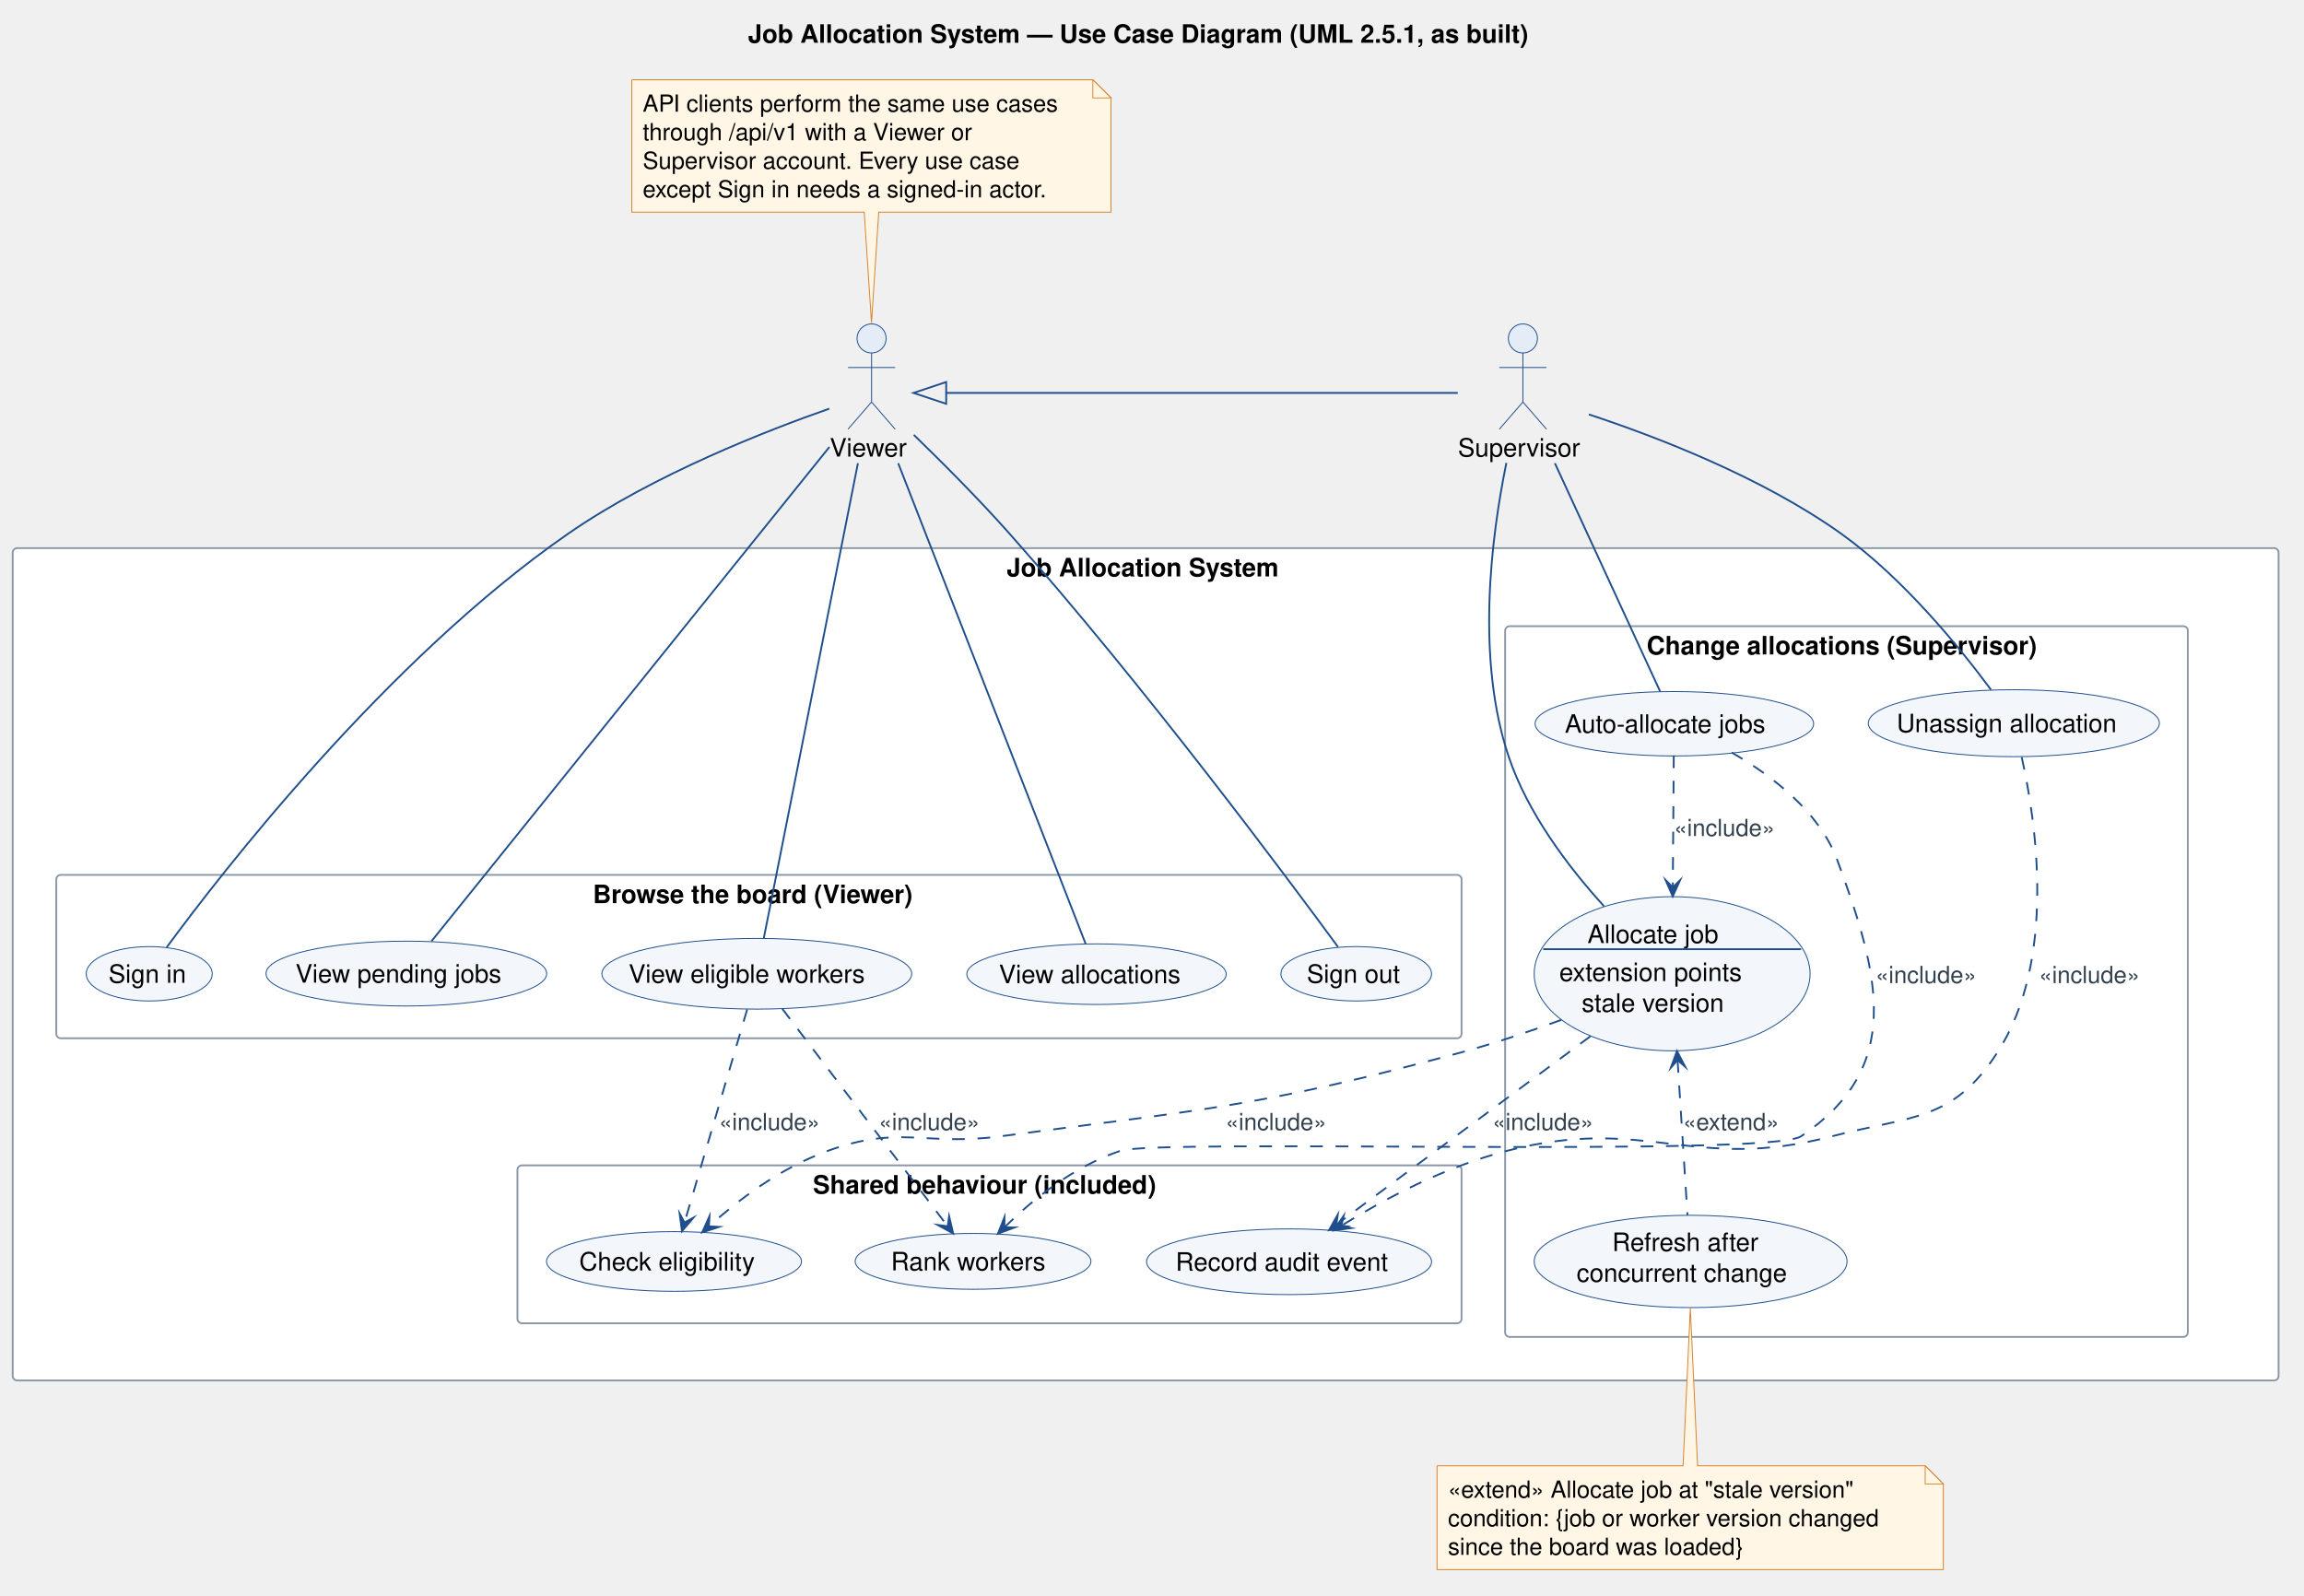
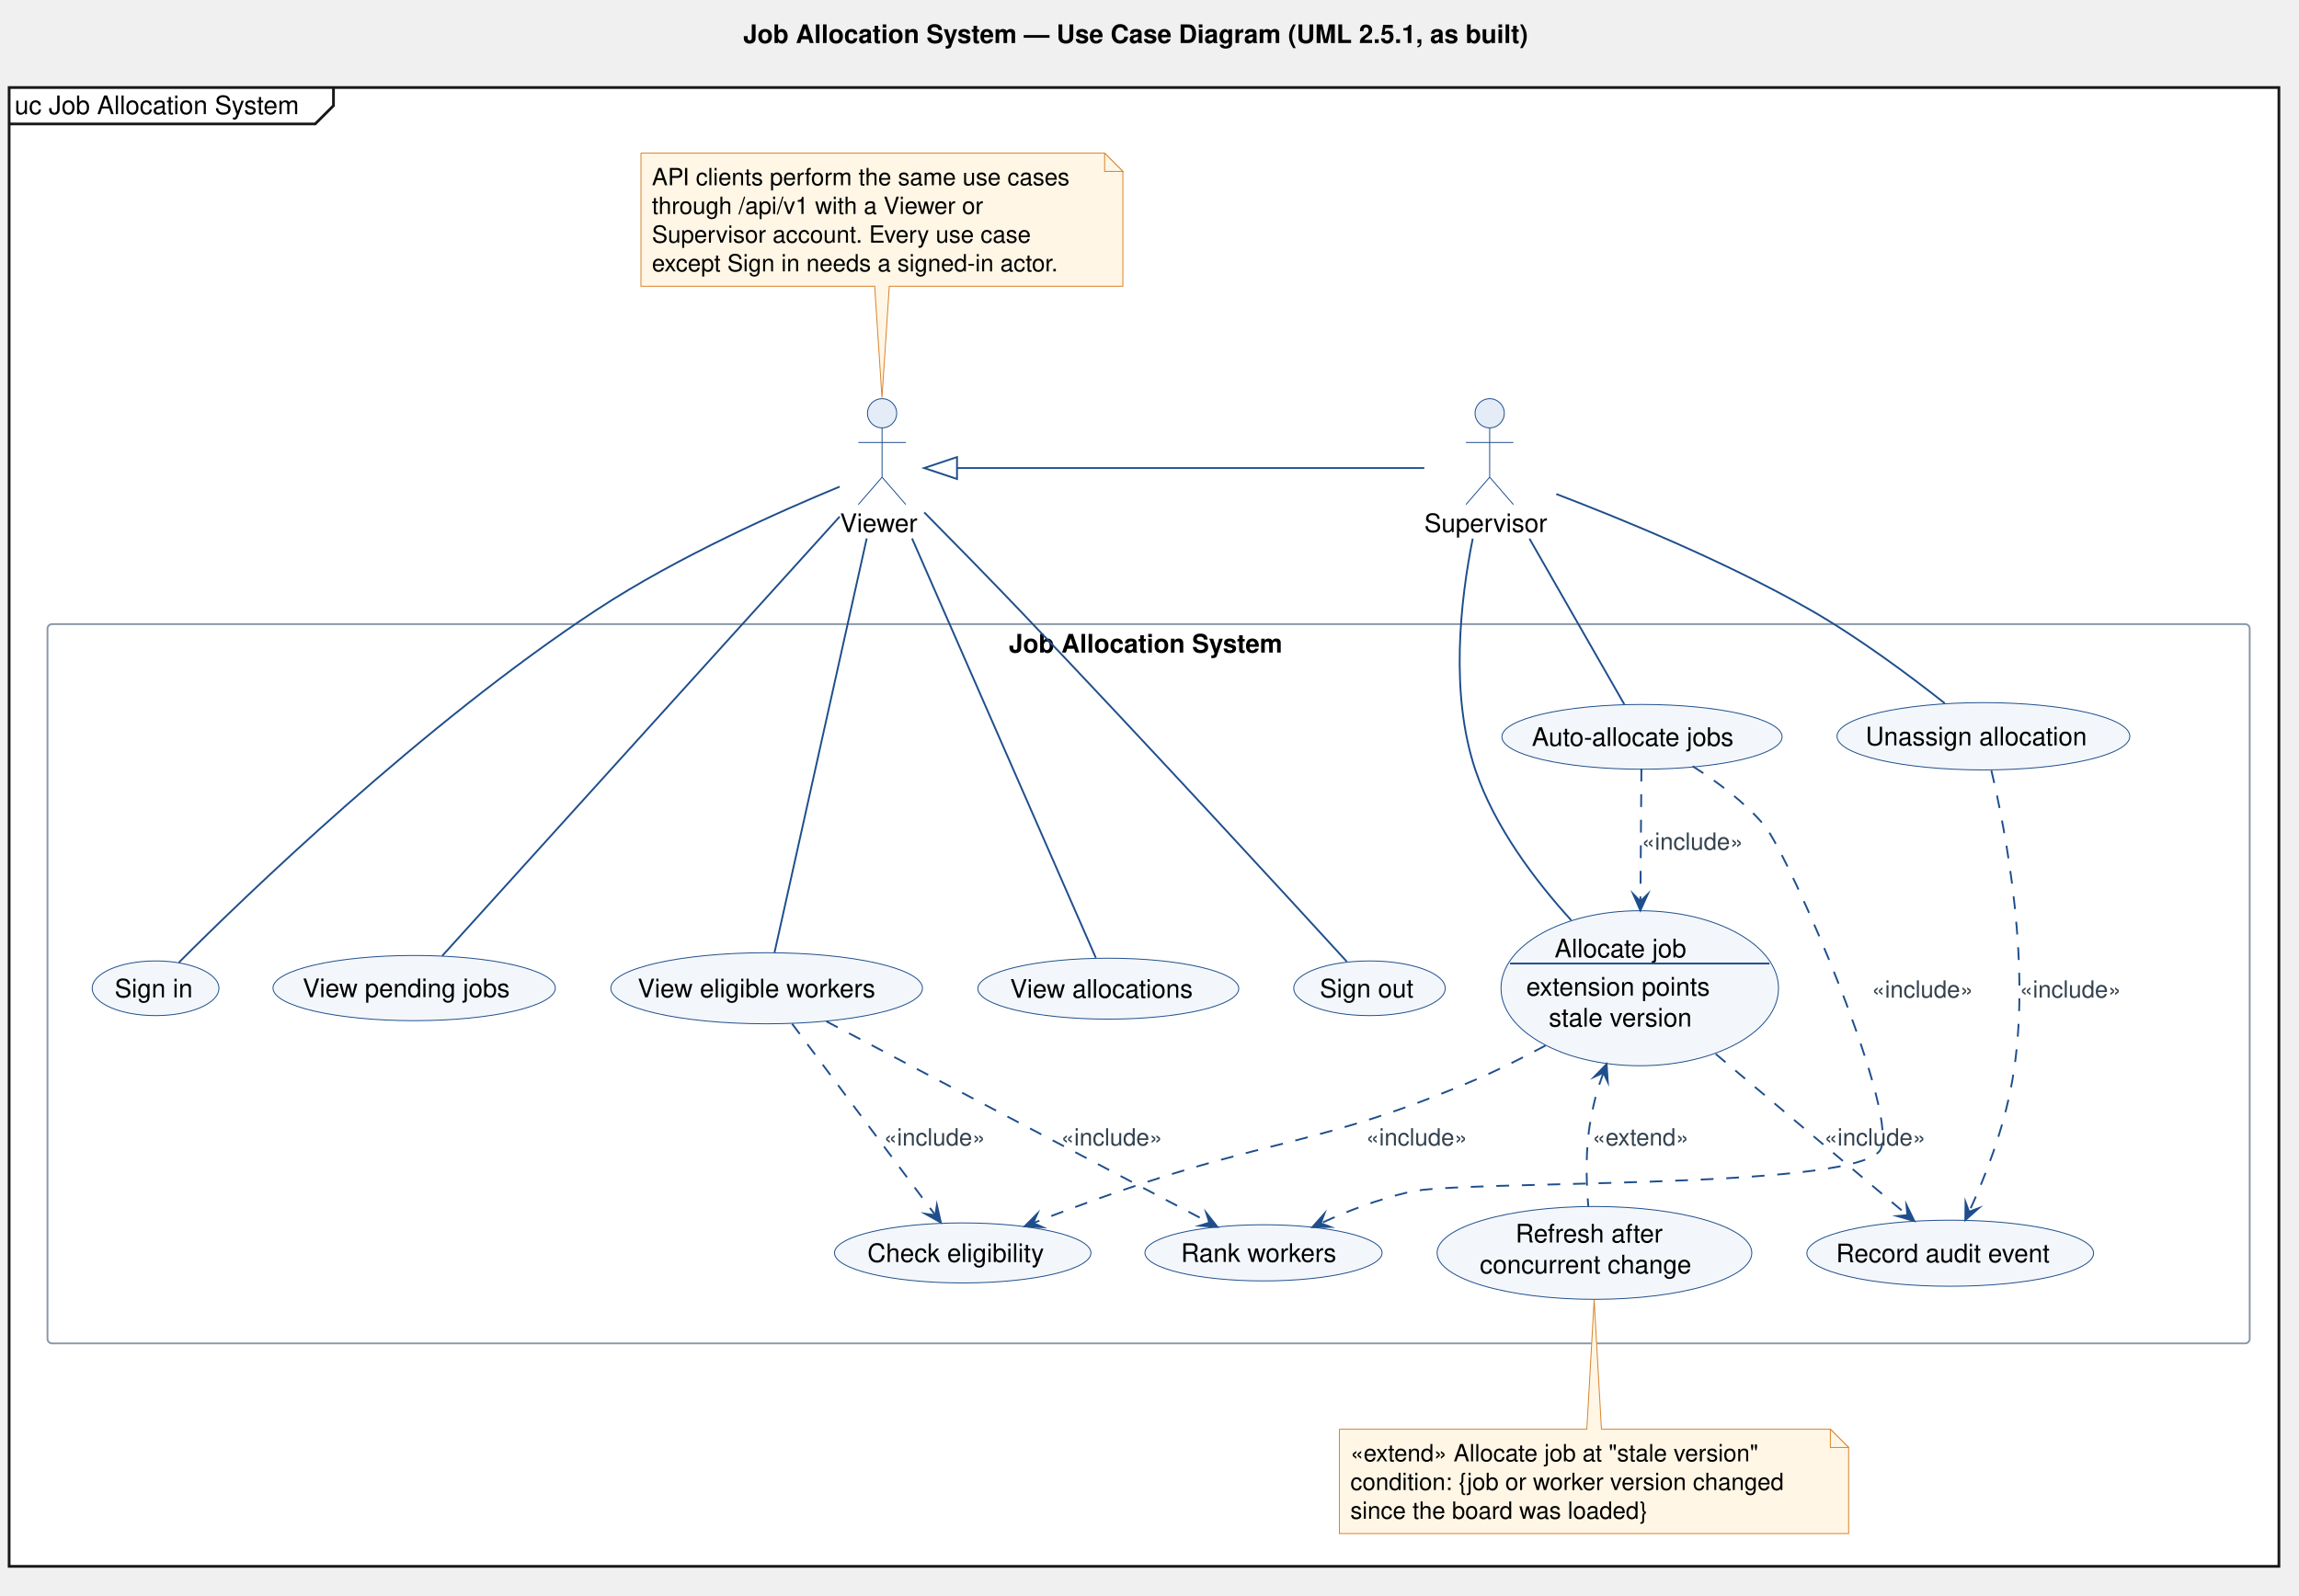
- <svg xmlns="http://www.w3.org/2000/svg" version="1.1" data-diagram-type="DESCRIPTION" style="width:1269px;height:879px;background:#FFFFFF;" width="1269px" height="879px" viewBox="0 0 1269 879" zoomAndPan="magnify" preserveAspectRatio="none" contentStyleType="text/css">
+ <svg xmlns="http://www.w3.org/2000/svg" version="1.1" data-diagram-type="DESCRIPTION" style="width:1259px;height:874px;background:#FFFFFF;" width="1259px" height="874px" viewBox="0 0 1259 874" zoomAndPan="magnify" preserveAspectRatio="none" contentStyleType="text/css">
  <defs />
  <g font-family="sans-serif" lengthAdjust="spacing">
-     <g class="title" data-source-line="9">
-       <text x="411.983" y="23.563" fill="#000" font-size="14" textLength="438.033" font-weight="700" font-family="Helvetica">Job Allocation System — Use Case Diagram (UML 2.5.1, as built)</text>
+     <g class="title" data-source-line="10">
+       <text x="406.983" y="23.563" fill="#000" font-size="14" textLength="438.033" font-weight="700" font-family="Helvetica">Job Allocation System — Use Case Diagram (UML 2.5.1, as built)</text>
    </g>
-     <g class="cluster" data-qualified-name="Job Allocation System" id="ent0003" data-source-line="16">
-       <rect x="7" y="301.939" width="1248" height="458.5" fill="#FFF" style="stroke:#8A97A6;stroke-width:1;" rx="2.5" ry="2.5" />
-       <text x="554.441" y="317.502" fill="#000" font-size="14" textLength="153.118" font-weight="700" font-family="Helvetica">Job Allocation System</text>
+     <rect x="5" y="47.939" width="1243" height="810.067" fill="#FFF" style="stroke:#181818;stroke-width:1.5;" />
+     <path d="M182.624,47.939 L182.624,57.879 L172.624,67.879 L5,67.879" style="stroke:#181818;stroke-width:1.5;" fill="none" />
+     <text x="8" y="62.502" fill="#000" font-size="14" textLength="167.624" font-family="Helvetica">uc Job Allocation System</text>
+     <g class="cluster" data-qualified-name="Job Allocation System" id="ent0003" data-source-line="17">
+       <rect x="26" y="341.879" width="1206" height="394" fill="#FFF" style="stroke:#8A97A6;stroke-width:1;" rx="2.5" ry="2.5" />
+       <text x="552.441" y="357.441" fill="#000" font-size="14" textLength="153.118" font-weight="700" font-family="Helvetica">Job Allocation System</text>
    </g>
-     <g class="cluster" data-qualified-name="Job Allocation System.P_VIEW" id="ent0004" data-source-line="17">
-       <rect x="31" y="481.939" width="774" height="90" fill="#FFF" style="stroke:#8A97A6;stroke-width:1;" rx="2.5" ry="2.5" />
-       <text x="326.545" y="497.502" fill="#000" font-size="14" textLength="182.909" font-weight="700" font-family="Helvetica">Browse the board (Viewer)</text>
+     <g class="entity" data-qualified-name="Job Allocation System.UC_LIST" id="ent0004" data-source-line="21">
+       <ellipse cx="606.94" cy="541.567" rx="71.44" ry="16.688" fill="#F3F6FA" style="stroke:#1E4E8C;stroke-width:0.5;" />
+       <text x="553.175" y="546.537" fill="#000" font-size="14" textLength="107.529" font-family="Helvetica">View allocations</text>
    </g>
-     <g class="cluster" data-qualified-name="Job Allocation System.P_CHANGE" id="ent0010" data-source-line="26">
-       <rect x="829" y="344.939" width="376" height="391.5" fill="#FFF" style="stroke:#8A97A6;stroke-width:1;" rx="2.5" ry="2.5" />
-       <text x="906.958" y="360.502" fill="#000" font-size="14" textLength="220.083" font-weight="700" font-family="Helvetica">Change allocations (Supervisor)</text>
+     <g class="entity" data-qualified-name="Job Allocation System.UC_OUT" id="ent0005" data-source-line="22">
+       <ellipse cx="749.981" cy="541.357" rx="41.481" ry="14.978" fill="#F3F6FA" style="stroke:#1E4E8C;stroke-width:0.5;" />
+       <text x="722.771" y="546.327" fill="#000" font-size="14" textLength="54.421" font-family="Helvetica">Sign out</text>
    </g>
-     <g class="cluster" data-qualified-name="Job Allocation System.P_SHARED" id="ent0015" data-source-line="32">
-       <rect x="285" y="641.939" width="520" height="87" fill="#FFF" style="stroke:#8A97A6;stroke-width:1;" rx="2.5" ry="2.5" />
-       <text x="447.745" y="657.502" fill="#000" font-size="14" textLength="194.51" font-weight="700" font-family="Helvetica">Shared behaviour (included)</text>
+     <g class="entity" data-qualified-name="Job Allocation System.UC_IN" id="ent0006" data-source-line="23">
+       <ellipse cx="85.2" cy="541.357" rx="34.7" ry="14.978" fill="#F3F6FA" style="stroke:#1E4E8C;stroke-width:0.5;" />
+       <text x="62.785" y="546.327" fill="#000" font-size="14" textLength="44.83" font-family="Helvetica">Sign in</text>
    </g>
-     <g class="entity" data-qualified-name="Job Allocation System.P_VIEW.UC_LIST" id="ent0005" data-source-line="20">
-       <ellipse cx="603.94" cy="536.627" rx="71.44" ry="16.688" fill="#F3F6FA" style="stroke:#1E4E8C;stroke-width:0.5;" />
-       <text x="550.175" y="541.597" fill="#000" font-size="14" textLength="107.529" font-family="Helvetica">View allocations</text>
+     <g class="entity" data-qualified-name="Job Allocation System.UC_JOBS" id="ent0007" data-source-line="24">
+       <ellipse cx="226.807" cy="541.24" rx="77.307" ry="17.861" fill="#F3F6FA" style="stroke:#1E4E8C;stroke-width:0.5;" />
+       <text x="165.749" y="546.21" fill="#000" font-size="14" textLength="122.117" font-family="Helvetica">View pending jobs</text>
    </g>
-     <g class="entity" data-qualified-name="Job Allocation System.P_VIEW.UC_OUT" id="ent0006" data-source-line="21">
-       <ellipse cx="746.981" cy="536.417" rx="41.481" ry="14.978" fill="#F3F6FA" style="stroke:#1E4E8C;stroke-width:0.5;" />
-       <text x="719.771" y="541.387" fill="#000" font-size="14" textLength="54.421" font-family="Helvetica">Sign out</text>
+     <g class="entity" data-qualified-name="Job Allocation System.UC_ELIG" id="ent0008" data-source-line="25">
+       <ellipse cx="419.834" cy="541.346" rx="85.334" ry="19.467" fill="#F3F6FA" style="stroke:#1E4E8C;stroke-width:0.5;" />
+       <text x="349.226" y="546.316" fill="#000" font-size="14" textLength="141.217" font-family="Helvetica">View eligible workers</text>
    </g>
-     <g class="entity" data-qualified-name="Job Allocation System.P_VIEW.UC_IN" id="ent0007" data-source-line="22">
-       <ellipse cx="82.2" cy="536.417" rx="34.7" ry="14.978" fill="#F3F6FA" style="stroke:#1E4E8C;stroke-width:0.5;" />
-       <text x="59.785" y="541.387" fill="#000" font-size="14" textLength="44.83" font-family="Helvetica">Sign in</text>
+     <g class="entity" data-qualified-name="Job Allocation System.UC_ALLOC" id="ent0009" data-source-line="28">
+       <ellipse cx="897.979" cy="541.332" rx="75.979" ry="42.453" fill="#F3F6FA" style="stroke:#1E4E8C;stroke-width:0.5;" />
+       <text x="851.346" y="524.424" fill="#000" font-size="14" textLength="77.731" font-family="Helvetica">Allocate job</text>
+       <line x1="826.963" y1="527.801" x2="968.995" y2="527.801" style="stroke:#1E4E8C;stroke-width:1;" />
+       <text x="835.811" y="545.363" fill="#000" font-size="14" textLength="108.801" font-family="Helvetica">extension points</text>
+       <text x="848.177" y="562.302" fill="#000" font-size="14" textLength="84.068" font-family="Helvetica">stale version</text>
    </g>
-     <g class="entity" data-qualified-name="Job Allocation System.P_VIEW.UC_JOBS" id="ent0008" data-source-line="23">
-       <ellipse cx="223.807" cy="536.301" rx="77.307" ry="17.861" fill="#F3F6FA" style="stroke:#1E4E8C;stroke-width:0.5;" />
-       <text x="162.749" y="541.271" fill="#000" font-size="14" textLength="122.117" font-family="Helvetica">View pending jobs</text>
+     <g class="entity" data-qualified-name="Job Allocation System.UC_AUTO" id="ent0010" data-source-line="29">
+       <ellipse cx="899.216" cy="403.622" rx="76.716" ry="17.743" fill="#F3F6FA" style="stroke:#1E4E8C;stroke-width:0.5;" />
+       <text x="838.878" y="408.592" fill="#000" font-size="14" textLength="120.675" font-family="Helvetica">Auto-allocate jobs</text>
    </g>
-     <g class="entity" data-qualified-name="Job Allocation System.P_VIEW.UC_ELIG" id="ent0009" data-source-line="24">
-       <ellipse cx="416.834" cy="536.406" rx="85.334" ry="19.467" fill="#F3F6FA" style="stroke:#1E4E8C;stroke-width:0.5;" />
-       <text x="346.226" y="541.376" fill="#000" font-size="14" textLength="141.217" font-family="Helvetica">View eligible workers</text>
+     <g class="entity" data-qualified-name="Job Allocation System.UC_UN" id="ent0011" data-source-line="30">
+       <ellipse cx="1086.18" cy="403.315" rx="80.18" ry="18.436" fill="#F3F6FA" style="stroke:#1E4E8C;stroke-width:0.5;" />
+       <text x="1021.656" y="408.285" fill="#000" font-size="14" textLength="129.049" font-family="Helvetica">Unassign allocation</text>
    </g>
-     <g class="entity" data-qualified-name="Job Allocation System.P_CHANGE.UC_ALLOC" id="ent0011" data-source-line="27">
-       <ellipse cx="920.979" cy="536.392" rx="75.979" ry="42.453" fill="#F3F6FA" style="stroke:#1E4E8C;stroke-width:0.5;" />
-       <text x="874.346" y="519.484" fill="#000" font-size="14" textLength="77.731" font-family="Helvetica">Allocate job</text>
-       <line x1="849.963" y1="522.861" x2="991.995" y2="522.861" style="stroke:#1E4E8C;stroke-width:1;" />
-       <text x="858.811" y="540.424" fill="#000" font-size="14" textLength="108.801" font-family="Helvetica">extension points</text>
-       <text x="871.177" y="557.363" fill="#000" font-size="14" textLength="84.068" font-family="Helvetica">stale version</text>
+     <g class="entity" data-qualified-name="Job Allocation System.UC_RANK" id="ent0012" data-source-line="34">
+       <ellipse cx="691.936" cy="686.266" rx="64.936" ry="15.387" fill="#F3F6FA" style="stroke:#1E4E8C;stroke-width:0.5;" />
+       <text x="646.74" y="691.236" fill="#000" font-size="14" textLength="90.392" font-family="Helvetica">Rank workers</text>
    </g>
-     <g class="entity" data-qualified-name="Job Allocation System.P_CHANGE.UC_AUTO" id="ent0012" data-source-line="28">
-       <ellipse cx="922.216" cy="398.683" rx="76.716" ry="17.743" fill="#F3F6FA" style="stroke:#1E4E8C;stroke-width:0.5;" />
-       <text x="861.878" y="403.652" fill="#000" font-size="14" textLength="120.675" font-family="Helvetica">Auto-allocate jobs</text>
+     <g class="entity" data-qualified-name="Job Allocation System.UC_AUDIT" id="ent0013" data-source-line="35">
+       <ellipse cx="1068" cy="686.479" rx="78.5" ry="18.1" fill="#F3F6FA" style="stroke:#1E4E8C;stroke-width:0.5;" />
+       <text x="1005.495" y="691.449" fill="#000" font-size="14" textLength="125.009" font-family="Helvetica">Record audit event</text>
    </g>
-     <g class="entity" data-qualified-name="Job Allocation System.P_CHANGE.UC_UN" id="ent0013" data-source-line="29">
-       <ellipse cx="1109.18" cy="398.376" rx="80.18" ry="18.436" fill="#F3F6FA" style="stroke:#1E4E8C;stroke-width:0.5;" />
-       <text x="1044.656" y="403.345" fill="#000" font-size="14" textLength="129.049" font-family="Helvetica">Unassign allocation</text>
+     <g class="entity" data-qualified-name="Job Allocation System.UC_CHECK" id="ent0014" data-source-line="36">
+       <ellipse cx="527.217" cy="686.322" rx="70.217" ry="16.443" fill="#F3F6FA" style="stroke:#1E4E8C;stroke-width:0.5;" />
+       <text x="475.018" y="691.292" fill="#000" font-size="14" textLength="104.398" font-family="Helvetica">Check eligibility</text>
    </g>
-     <g class="entity" data-qualified-name="Job Allocation System.P_CHANGE.UC_CONFLICT" id="ent0014" data-source-line="30">
-       <ellipse cx="931.17" cy="694.875" rx="86.17" ry="25.436" fill="#F3F6FA" style="stroke:#1E4E8C;stroke-width:0.5;" />
-       <text x="887.946" y="689.147" fill="#000" font-size="14" textLength="86.447" font-family="Helvetica">Refresh after</text>
-       <text x="868.375" y="706.086" fill="#000" font-size="14" textLength="125.59" font-family="Helvetica">concurrent change</text>
+     <g class="entity" data-qualified-name="Job Allocation System.UC_CONFLICT" id="ent0015" data-source-line="37">
+       <ellipse cx="873.17" cy="686.315" rx="86.17" ry="25.436" fill="#F3F6FA" style="stroke:#1E4E8C;stroke-width:0.5;" />
+       <text x="829.946" y="680.586" fill="#000" font-size="14" textLength="86.447" font-family="Helvetica">Refresh after</text>
+       <text x="810.375" y="697.526" fill="#000" font-size="14" textLength="125.59" font-family="Helvetica">concurrent change</text>
    </g>
-     <g class="entity" data-qualified-name="Job Allocation System.P_SHARED.UC_RANK" id="ent0016" data-source-line="33">
-       <ellipse cx="535.936" cy="694.827" rx="64.936" ry="15.387" fill="#F3F6FA" style="stroke:#1E4E8C;stroke-width:0.5;" />
-       <text x="490.74" y="699.796" fill="#000" font-size="14" textLength="90.392" font-family="Helvetica">Rank workers</text>
+     <g class="entity" data-qualified-name="V" id="ent0001" data-source-line="14">
+       <ellipse cx="483.051" cy="226.379" rx="8" ry="8" fill="#E3ECF7" style="stroke:#1E4E8C;stroke-width:0.5;" />
+       <path d="M483.051,234.379 L483.051,261.379 M470.051,242.379 L496.051,242.379 M483.051,261.379 L470.051,276.379 M483.051,261.379 L496.051,276.379" style="stroke:#1E4E8C;stroke-width:0.5;" fill="none" />
+       <text x="460" y="291.441" fill="#000" font-size="14" textLength="46.102" font-family="Helvetica">Viewer</text>
    </g>
-     <g class="entity" data-qualified-name="Job Allocation System.P_SHARED.UC_CHECK" id="ent0017" data-source-line="34">
-       <ellipse cx="371.217" cy="694.883" rx="70.217" ry="16.443" fill="#F3F6FA" style="stroke:#1E4E8C;stroke-width:0.5;" />
-       <text x="319.018" y="699.853" fill="#000" font-size="14" textLength="104.398" font-family="Helvetica">Check eligibility</text>
+     <g class="entity" data-qualified-name="S" id="ent0002" data-source-line="15">
+       <ellipse cx="815.79" cy="226.379" rx="8" ry="8" fill="#E3ECF7" style="stroke:#1E4E8C;stroke-width:0.5;" />
+       <path d="M815.79,234.379 L815.79,261.379 M802.79,242.379 L828.79,242.379 M815.79,261.379 L802.79,276.379 M815.79,261.379 L828.79,276.379" style="stroke:#1E4E8C;stroke-width:0.5;" fill="none" />
+       <text x="780" y="291.441" fill="#000" font-size="14" textLength="71.579" font-family="Helvetica">Supervisor</text>
    </g>
-     <g class="entity" data-qualified-name="Job Allocation System.P_SHARED.UC_AUDIT" id="ent0018" data-source-line="35">
-       <ellipse cx="710" cy="695.039" rx="78.5" ry="18.1" fill="#F3F6FA" style="stroke:#1E4E8C;stroke-width:0.5;" />
-       <text x="647.495" y="700.009" fill="#000" font-size="14" textLength="125.009" font-family="Helvetica">Record audit event</text>
+     <g class="entity" data-qualified-name="GMN34" id="ent0035" data-source-line="63">
+       <path d="M733.5,782.879 L733.5,840.067 A0,0 0 0 0 733.5,840.067 L1012.354,840.067 A0,0 0 0 0 1012.354,840.067 L1012.354,792.879 L1002.354,782.879 L877,782.879 L873,711.979 L869,782.879 L733.5,782.879 A0,0 0 0 0 733.5,782.879" style="stroke:#D9822B;stroke-width:0.5;" fill="#FFF6E5" />
+       <path d="M1002.354,782.879 L1002.354,792.879 L1012.354,792.879 L1002.354,782.879" style="stroke:#D9822B;stroke-width:0.5;" fill="#FFF6E5" />
+       <text x="739.5" y="800.473" fill="#000" font-size="13" textLength="242.169" font-family="Helvetica">«extend» Allocate job at "stale version"</text>
+       <text x="739.5" y="816.202" fill="#000" font-size="13" textLength="257.854" font-family="Helvetica">condition: {job or worker version changed</text>
+       <text x="739.5" y="831.932" fill="#000" font-size="13" textLength="174.833" font-family="Helvetica">since the board was loaded}</text>
    </g>
-     <g class="entity" data-qualified-name="V" id="ent0001" data-source-line="13">
-       <ellipse cx="480.051" cy="186.439" rx="8" ry="8" fill="#E3ECF7" style="stroke:#1E4E8C;stroke-width:0.5;" />
-       <path d="M480.051,194.439 L480.051,221.439 M467.051,202.439 L493.051,202.439 M480.051,221.439 L467.051,236.439 M480.051,221.439 L493.051,236.439" style="stroke:#1E4E8C;stroke-width:0.5;" fill="none" />
-       <text x="457" y="251.502" fill="#000" font-size="14" textLength="46.102" font-family="Helvetica">Viewer</text>
+     <g class="entity" data-qualified-name="GMN37" id="ent0038" data-source-line="69">
+       <path d="M351,83.879 L351,156.797 A0,0 0 0 0 351,156.797 L479,156.797 L483,217.779 L487,156.797 L614.925,156.797 A0,0 0 0 0 614.925,156.797 L614.925,93.879 L604.925,83.879 L351,83.879 A0,0 0 0 0 351,83.879" style="stroke:#D9822B;stroke-width:0.5;" fill="#FFF6E5" />
+       <path d="M604.925,83.879 L604.925,93.879 L614.925,93.879 L604.925,83.879" style="stroke:#D9822B;stroke-width:0.5;" fill="#FFF6E5" />
+       <text x="357" y="101.473" fill="#000" font-size="13" textLength="242.925" font-family="Helvetica">API clients perform the same use cases</text>
+       <text x="357" y="117.202" fill="#000" font-size="13" textLength="195.152" font-family="Helvetica">through /api/v1 with a Viewer or</text>
+       <text x="357" y="132.932" fill="#000" font-size="13" textLength="220.6" font-family="Helvetica">Supervisor account. Every use case</text>
+       <text x="357" y="148.661" fill="#000" font-size="13" textLength="240.189" font-family="Helvetica">except Sign in needs a signed-in actor.</text>
    </g>
-     <g class="entity" data-qualified-name="S" id="ent0002" data-source-line="14">
-       <ellipse cx="838.79" cy="186.439" rx="8" ry="8" fill="#E3ECF7" style="stroke:#1E4E8C;stroke-width:0.5;" />
-       <path d="M838.79,194.439 L838.79,221.439 M825.79,202.439 L851.79,202.439 M838.79,221.439 L825.79,236.439 M838.79,221.439 L851.79,236.439" style="stroke:#1E4E8C;stroke-width:0.5;" fill="none" />
-       <text x="803" y="251.502" fill="#000" font-size="14" textLength="71.579" font-family="Helvetica">Supervisor</text>
+     <g class="link" data-entity-1="ent0001" data-entity-2="ent0002" id="lnk17" data-source-line="41" data-link-type="extension">
+       <path d="M524.09,256.379 C615.39,256.379 688.69,256.379 779.98,256.379" style="stroke:#1E4E8C;stroke-width:1;" fill="none" id="V-backto-S" />
+       <polygon points="506.09,256.379,524.09,262.379,524.09,250.379,506.09,256.379" fill="none" style="stroke:#1E4E8C;stroke-width:1;stroke-linejoin:miter;stroke-miterlimit:10;" />
    </g>
-     <g class="entity" data-qualified-name="GMN37" id="ent0038" data-source-line="60">
-       <path d="M791.5,807.439 L791.5,864.628 A0,0 0 0 0 791.5,864.628 L1070.354,864.628 A0,0 0 0 0 1070.354,864.628 L1070.354,817.439 L1060.354,807.439 L935,807.439 L931,720.469 L927,807.439 L791.5,807.439 A0,0 0 0 0 791.5,807.439" style="stroke:#D9822B;stroke-width:0.5;" fill="#FFF6E5" />
-       <path d="M1060.354,807.439 L1060.354,817.439 L1070.354,817.439 L1060.354,807.439" style="stroke:#D9822B;stroke-width:0.5;" fill="#FFF6E5" />
-       <text x="797.5" y="825.033" fill="#000" font-size="13" textLength="242.169" font-family="Helvetica">«extend» Allocate job at "stale version"</text>
-       <text x="797.5" y="840.763" fill="#000" font-size="13" textLength="257.854" font-family="Helvetica">condition: {job or worker version changed</text>
-       <text x="797.5" y="856.492" fill="#000" font-size="13" textLength="174.833" font-family="Helvetica">since the board was loaded}</text>
+     <g class="link" data-entity-1="ent0001" data-entity-2="ent0006" id="lnk18" data-source-line="43" data-link-type="association">
+       <path d="M459.82,266.579 C428.47,279.509 371.37,304.729 327,333.879 C231.67,396.489 132.67,492.459 97.95,527.229" style="stroke:#1E4E8C;stroke-width:1;" fill="none" id="V-UC_IN" />
    </g>
-     <g class="entity" data-qualified-name="GMN40" id="ent0041" data-source-line="66">
-       <path d="M348,43.939 L348,116.857 A0,0 0 0 0 348,116.857 L476,116.857 L480,177.839 L484,116.857 L611.925,116.857 A0,0 0 0 0 611.925,116.857 L611.925,53.939 L601.925,43.939 L348,43.939 A0,0 0 0 0 348,43.939" style="stroke:#D9822B;stroke-width:0.5;" fill="#FFF6E5" />
-       <path d="M601.925,43.939 L601.925,53.939 L611.925,53.939 L601.925,43.939" style="stroke:#D9822B;stroke-width:0.5;" fill="#FFF6E5" />
-       <text x="354" y="61.533" fill="#000" font-size="13" textLength="242.925" font-family="Helvetica">API clients perform the same use cases</text>
-       <text x="354" y="77.263" fill="#000" font-size="13" textLength="195.152" font-family="Helvetica">through /api/v1 with a Viewer or</text>
-       <text x="354" y="92.992" fill="#000" font-size="13" textLength="220.6" font-family="Helvetica">Supervisor account. Every use case</text>
-       <text x="354" y="108.722" fill="#000" font-size="13" textLength="240.189" font-family="Helvetica">except Sign in needs a signed-in actor.</text>
+     <g class="link" data-entity-1="ent0001" data-entity-2="ent0007" id="lnk19" data-source-line="44" data-link-type="association">
+       <path d="M459.83,282.989 C408.26,339.999 285.17,476.079 242.15,523.629" style="stroke:#1E4E8C;stroke-width:1;" fill="none" id="V-UC_JOBS" />
    </g>
-     <g class="link" data-entity-1="ent0001" data-entity-2="ent0002" id="lnk20" data-source-line="39" data-link-type="extension">
-       <path d="M521.14,216.439 C621.07,216.439 702.99,216.439 802.92,216.439" style="stroke:#1E4E8C;stroke-width:1;" fill="none" id="V-backto-S" />
-       <polygon points="503.14,216.439,521.14,222.439,521.14,210.439,503.14,216.439" fill="none" style="stroke:#1E4E8C;stroke-width:1;stroke-linejoin:miter;stroke-miterlimit:10;" />
+     <g class="link" data-entity-1="ent0001" data-entity-2="ent0008" id="lnk20" data-source-line="45" data-link-type="association">
+       <path d="M474.63,294.959 C460.98,356.299 434.39,475.729 424.16,521.709" style="stroke:#1E4E8C;stroke-width:1;" fill="none" id="V-UC_ELIG" />
    </g>
-     <g class="link" data-entity-1="ent0001" data-entity-2="ent0007" id="lnk21" data-source-line="41" data-link-type="association">
-       <path d="M456.78,225.119 C423.22,236.839 360.05,261.329 313,293.939 C212.62,363.509 121.14,481.949 91.79,521.859" style="stroke:#1E4E8C;stroke-width:1;" fill="none" id="V-UC_IN" />
+     <g class="link" data-entity-1="ent0001" data-entity-2="ent0004" id="lnk21" data-source-line="46" data-link-type="association">
+       <path d="M499.47,294.959 C526.94,357.659 580.99,481.019 600.1,524.639" style="stroke:#1E4E8C;stroke-width:1;" fill="none" id="V-UC_LIST" />
    </g>
-     <g class="link" data-entity-1="ent0001" data-entity-2="ent0008" id="lnk22" data-source-line="42" data-link-type="association">
-       <path d="M456.83,246.219 C404.64,311.049 279.22,466.849 237.64,518.489" style="stroke:#1E4E8C;stroke-width:1;" fill="none" id="V-UC_JOBS" />
+     <g class="link" data-entity-1="ent0001" data-entity-2="ent0005" id="lnk22" data-source-line="47" data-link-type="association">
+       <path d="M506.14,280.659 C521.05,295.739 540.79,315.849 558,333.879 C626.62,405.759 707.14,493.489 737.54,526.729" style="stroke:#1E4E8C;stroke-width:1;" fill="none" id="V-UC_OUT" />
    </g>
-     <g class="link" data-entity-1="ent0001" data-entity-2="ent0009" id="lnk23" data-source-line="43" data-link-type="association">
-       <path d="M472.53,255.169 C458.97,323.609 430.79,465.859 420.69,516.789" style="stroke:#1E4E8C;stroke-width:1;" fill="none" id="V-UC_ELIG" />
+     <g class="link" data-entity-1="ent0002" data-entity-2="ent0009" id="lnk23" data-source-line="48" data-link-type="association">
+       <path d="M806.51,295.039 C799.7,329.099 793.95,380.149 808,421.879 C818.47,452.969 840.7,482.379 860.45,504.119" style="stroke:#1E4E8C;stroke-width:1;" fill="none" id="S-UC_ALLOC" />
    </g>
-     <g class="link" data-entity-1="ent0001" data-entity-2="ent0005" id="lnk24" data-source-line="44" data-link-type="association">
-       <path d="M494.71,255.169 C521.98,325.089 579.28,472.049 597.97,519.969" style="stroke:#1E4E8C;stroke-width:1;" fill="none" id="V-UC_LIST" />
+     <g class="link" data-entity-1="ent0002" data-entity-2="ent0010" id="lnk24" data-source-line="49" data-link-type="association">
+       <path d="M837.59,295.099 C854.4,324.469 876.93,363.819 889.5,385.779" style="stroke:#1E4E8C;stroke-width:1;" fill="none" id="S-UC_AUTO" />
    </g>
-     <g class="link" data-entity-1="ent0001" data-entity-2="ent0006" id="lnk25" data-source-line="45" data-link-type="association">
-       <path d="M503.3,239.549 C518.71,254.489 539.1,274.889 556,293.939 C629.61,376.919 709.37,484.039 736.96,521.649" style="stroke:#1E4E8C;stroke-width:1;" fill="none" id="V-UC_OUT" />
+     <g class="link" data-entity-1="ent0002" data-entity-2="ent0011" id="lnk25" data-source-line="50" data-link-type="association">
+       <path d="M852.27,270.619 C888.43,284.429 945.06,307.669 991,333.879 C1017.85,349.189 1046.3,370.469 1064.99,385.229" style="stroke:#1E4E8C;stroke-width:1;" fill="none" id="S-UC_UN" />
    </g>
-     <g class="link" data-entity-1="ent0002" data-entity-2="ent0011" id="lnk26" data-source-line="46" data-link-type="association">
-       <path d="M829.69,254.969 C821.3,295.929 812.8,362.899 831,416.939 C841.47,448.029 863.7,477.439 883.45,499.179" style="stroke:#1E4E8C;stroke-width:1;" fill="none" id="S-UC_ALLOC" />
+     <g class="link" data-entity-1="ent0008" data-entity-2="ent0012" id="lnk26" data-source-line="52" data-link-type="dependency">
+       <path d="M452.54,559.489 C507.39,588.329 612.695,643.682 662.255,669.742" style="stroke:#1E4E8C;stroke-width:1;stroke-dasharray:7,7;" fill="none" id="UC_ELIG-to-UC_RANK" />
+       <polygon points="666.68,672.069,660.576,664.34,662.255,669.742,656.853,671.421,666.68,672.069" fill="#1E4E8C" style="stroke:#1E4E8C;stroke-width:1;stroke-linejoin:miter;stroke-miterlimit:10;" />
+       <text x="581" y="627.473" fill="#33414E" font-size="13" textLength="59.776" font-family="Helvetica">«include»</text>
    </g>
-     <g class="link" data-entity-1="ent0002" data-entity-2="ent0012" id="lnk27" data-source-line="47" data-link-type="association">
-       <path d="M856.4,255.169 C874.27,293.939 901.27,352.489 914.36,380.859" style="stroke:#1E4E8C;stroke-width:1;" fill="none" id="S-UC_AUTO" />
+     <g class="link" data-entity-1="ent0008" data-entity-2="ent0014" id="lnk27" data-source-line="53" data-link-type="dependency">
+       <path d="M433.77,560.779 C454.99,589.149 492.324,639.046 512.254,665.676" style="stroke:#1E4E8C;stroke-width:1;stroke-dasharray:7,7;" fill="none" id="UC_ELIG-to-UC_CHECK" />
+       <polygon points="515.25,669.679,513.06,660.077,512.254,665.676,506.655,664.87,515.25,669.679" fill="#1E4E8C" style="stroke:#1E4E8C;stroke-width:1;stroke-linejoin:miter;stroke-miterlimit:10;" />
+       <text x="484" y="627.473" fill="#33414E" font-size="13" textLength="59.776" font-family="Helvetica">«include»</text>
    </g>
-     <g class="link" data-entity-1="ent0002" data-entity-2="ent0013" id="lnk28" data-source-line="48" data-link-type="association">
-       <path d="M875.12,228.289 C912.18,240.519 970.42,262.819 1014,293.939 C1048.54,318.599 1080.01,357.549 1096.63,379.979" style="stroke:#1E4E8C;stroke-width:1;" fill="none" id="S-UC_UN" />
+     <g class="link" data-entity-1="ent0010" data-entity-2="ent0012" id="lnk28" data-source-line="54" data-link-type="dependency">
+       <path d="M926.92,419.729 C940.02,427.969 955.1,439.059 966,451.879 C979.66,467.939 1043.26,615.349 1029,630.879 C1009.62,651.989 799.87,646.189 772,652.879 C753.63,657.289 738.522,663.159 723.282,670.089" style="stroke:#1E4E8C;stroke-width:1;stroke-dasharray:7,7;" fill="none" id="UC_AUTO-to-UC_RANK" />
+       <polygon points="718.73,672.159,728.578,672.075,723.282,670.089,725.267,664.792,718.73,672.159" fill="#1E4E8C" style="stroke:#1E4E8C;stroke-width:1;stroke-linejoin:miter;stroke-miterlimit:10;" />
+       <text x="1025" y="546.473" fill="#33414E" font-size="13" textLength="59.776" font-family="Helvetica">«include»</text>
    </g>
-     <g class="link" data-entity-1="ent0009" data-entity-2="ent0016" id="lnk29" data-source-line="50" data-link-type="dependency">
-       <path d="M430.88,555.699 C454.79,587.139 500.244,646.909 521.984,675.509" style="stroke:#1E4E8C;stroke-width:1;stroke-dasharray:7,7;" fill="none" id="UC_ELIG-to-UC_RANK" />
-       <polygon points="525.01,679.489,522.748,669.904,521.984,675.509,516.379,674.745,525.01,679.489" fill="#1E4E8C" style="stroke:#1E4E8C;stroke-width:1;stroke-linejoin:miter;stroke-miterlimit:10;" />
-       <text x="484" y="622.533" fill="#33414E" font-size="13" textLength="59.776" font-family="Helvetica">«include»</text>
+     <g class="link" data-entity-1="ent0010" data-entity-2="ent0009" id="lnk29" data-source-line="55" data-link-type="dependency">
+       <path d="M898.88,421.059 C898.74,440.279 898.536,467.579 898.346,493.729" style="stroke:#1E4E8C;stroke-width:1;stroke-dasharray:7,7;" fill="none" id="UC_AUTO-to-UC_ALLOC" />
+       <polygon points="898.31,498.729,902.375,489.758,898.346,493.729,894.375,489.7,898.31,498.729" fill="#1E4E8C" style="stroke:#1E4E8C;stroke-width:1;stroke-linejoin:miter;stroke-miterlimit:10;" />
+       <text x="899" y="465.473" fill="#33414E" font-size="13" textLength="59.776" font-family="Helvetica">«include»</text>
    </g>
-     <g class="link" data-entity-1="ent0009" data-entity-2="ent0017" id="lnk30" data-source-line="51" data-link-type="dependency">
-       <path d="M411.54,556.009 C402.4,587.099 385.58,644.342 377.03,673.422" style="stroke:#1E4E8C;stroke-width:1;stroke-dasharray:7,7;" fill="none" id="UC_ELIG-to-UC_CHECK" />
-       <polygon points="375.62,678.219,381.996,670.713,377.03,673.422,374.321,668.457,375.62,678.219" fill="#1E4E8C" style="stroke:#1E4E8C;stroke-width:1;stroke-linejoin:miter;stroke-miterlimit:10;" />
-       <text x="396" y="622.533" fill="#33414E" font-size="13" textLength="59.776" font-family="Helvetica">«include»</text>
+     <g class="link" data-entity-1="ent0009" data-entity-2="ent0014" id="lnk30" data-source-line="56" data-link-type="dependency">
+       <path d="M846.41,572.699 C833.76,579.499 820.08,586.339 807,591.879 C723.38,627.299 697.78,623.089 612,652.879 C595.13,658.739 581.259,663.934 565.809,669.954" style="stroke:#1E4E8C;stroke-width:1;stroke-dasharray:7,7;" fill="none" id="UC_ALLOC-to-UC_CHECK" />
+       <polygon points="561.15,671.769,570.988,672.228,565.809,669.954,568.084,664.774,561.15,671.769" fill="#1E4E8C" style="stroke:#1E4E8C;stroke-width:1;stroke-linejoin:miter;stroke-miterlimit:10;" />
+       <text x="748" y="627.473" fill="#33414E" font-size="13" textLength="59.776" font-family="Helvetica">«include»</text>
    </g>
-     <g class="link" data-entity-1="ent0012" data-entity-2="ent0016" id="lnk31" data-source-line="52" data-link-type="dependency">
-       <path d="M953.73,414.519 C975.45,426.949 1002.05,446.909 1012,473.939 C1035.54,537.879 1048.58,587.969 992,625.939 C974.7,637.549 636.72,627.199 617,633.939 C590.01,643.169 568.122,661.471 553.192,676.091" style="stroke:#1E4E8C;stroke-width:1;stroke-dasharray:7,7;" fill="none" id="UC_AUTO-to-UC_RANK" />
-       <polygon points="549.62,679.589,558.849,676.151,553.192,676.091,553.252,670.435,549.62,679.589" fill="#1E4E8C" style="stroke:#1E4E8C;stroke-width:1;stroke-linejoin:miter;stroke-miterlimit:10;" />
-       <text x="1033" y="541.533" fill="#33414E" font-size="13" textLength="59.776" font-family="Helvetica">«include»</text>
+     <g class="link" data-entity-1="ent0009" data-entity-2="ent0013" id="lnk31" data-source-line="57" data-link-type="dependency">
+       <path d="M939.59,577.359 C974.19,606.469 1018.084,643.39 1044.524,665.63" style="stroke:#1E4E8C;stroke-width:1;stroke-dasharray:7,7;" fill="none" id="UC_ALLOC-to-UC_AUDIT" />
+       <polygon points="1048.35,668.849,1044.037,659.994,1044.524,665.63,1038.888,666.117,1048.35,668.849" fill="#1E4E8C" style="stroke:#1E4E8C;stroke-width:1;stroke-linejoin:miter;stroke-miterlimit:10;" />
+       <text x="999" y="627.473" fill="#33414E" font-size="13" textLength="59.776" font-family="Helvetica">«include»</text>
    </g>
-     <g class="link" data-entity-1="ent0012" data-entity-2="ent0011" id="lnk32" data-source-line="53" data-link-type="dependency">
-       <path d="M921.88,416.119 C921.74,435.339 921.536,462.64 921.346,488.79" style="stroke:#1E4E8C;stroke-width:1;stroke-dasharray:7,7;" fill="none" id="UC_AUTO-to-UC_ALLOC" />
-       <polygon points="921.31,493.789,925.375,484.819,921.346,488.79,917.375,484.761,921.31,493.789" fill="#1E4E8C" style="stroke:#1E4E8C;stroke-width:1;stroke-linejoin:miter;stroke-miterlimit:10;" />
-       <text x="922" y="460.533" fill="#33414E" font-size="13" textLength="59.776" font-family="Helvetica">«include»</text>
+     <g class="link" data-entity-1="ent0011" data-entity-2="ent0013" id="lnk32" data-source-line="58" data-link-type="dependency">
+       <path d="M1090.54,422.089 C1098.44,455.519 1112.88,530.099 1102,591.879 C1097.12,619.609 1086.749,645.382 1078.349,663.752" style="stroke:#1E4E8C;stroke-width:1;stroke-dasharray:7,7;" fill="none" id="UC_UN-to-UC_AUDIT" />
+       <polygon points="1076.27,668.299,1083.65,661.777,1078.349,663.752,1076.375,658.451,1076.27,668.299" fill="#1E4E8C" style="stroke:#1E4E8C;stroke-width:1;stroke-linejoin:miter;stroke-miterlimit:10;" />
+       <text x="1106" y="546.473" fill="#33414E" font-size="13" textLength="59.776" font-family="Helvetica">«include»</text>
    </g>
-     <g class="link" data-entity-1="ent0011" data-entity-2="ent0017" id="lnk33" data-source-line="54" data-link-type="dependency">
-       <path d="M859.99,561.799 C842.14,568.329 822.46,574.949 804,579.939 C693.68,609.779 664.29,610.909 551,625.939 C509,631.509 495.81,619.439 456,633.939 C429.01,643.769 406.487,661.196 390.467,675.526" style="stroke:#1E4E8C;stroke-width:1;stroke-dasharray:7,7;" fill="none" id="UC_ALLOC-to-UC_CHECK" />
-       <polygon points="386.74,678.859,396.115,675.84,390.467,675.526,390.781,669.878,386.74,678.859" fill="#1E4E8C" style="stroke:#1E4E8C;stroke-width:1;stroke-linejoin:miter;stroke-miterlimit:10;" />
-       <text x="675" y="622.533" fill="#33414E" font-size="13" textLength="59.776" font-family="Helvetica">«include»</text>
-     </g>
-     <g class="link" data-entity-1="ent0011" data-entity-2="ent0018" id="lnk34" data-source-line="55" data-link-type="dependency">
-       <path d="M875.99,570.819 C831.7,603.679 769.926,649.491 736.006,674.651" style="stroke:#1E4E8C;stroke-width:1;stroke-dasharray:7,7;" fill="none" id="UC_ALLOC-to-UC_AUDIT" />
-       <polygon points="731.99,677.629,741.602,675.48,736.006,674.651,736.836,669.055,731.99,677.629" fill="#1E4E8C" style="stroke:#1E4E8C;stroke-width:1;stroke-linejoin:miter;stroke-miterlimit:10;" />
-       <text x="822" y="622.533" fill="#33414E" font-size="13" textLength="59.776" font-family="Helvetica">«include»</text>
-     </g>
-     <g class="link" data-entity-1="ent0013" data-entity-2="ent0018" id="lnk35" data-source-line="56" data-link-type="dependency">
-       <path d="M1113.51,417.089 C1121.23,451.559 1133.17,528.899 1100,579.939 C1075.31,617.939 1052.84,614.449 1009,625.939 C931.97,646.129 907.08,613.919 830,633.939 C794.83,643.079 762.216,660.735 738.786,675.185" style="stroke:#1E4E8C;stroke-width:1;stroke-dasharray:7,7;" fill="none" id="UC_UN-to-UC_AUDIT" />
-       <polygon points="734.53,677.809,744.29,676.49,738.786,675.185,740.091,669.681,734.53,677.809" fill="#1E4E8C" style="stroke:#1E4E8C;stroke-width:1;stroke-linejoin:miter;stroke-miterlimit:10;" />
-       <text x="1123" y="541.533" fill="#33414E" font-size="13" textLength="59.776" font-family="Helvetica">«include»</text>
-     </g>
-     <g class="link" data-entity-1="ent0011" data-entity-2="ent0014" id="lnk36" data-source-line="57" data-link-type="dependency">
-       <path d="M923.969,583.959 C925.809,612.749 927.88,645.139 929.43,669.329" style="stroke:#1E4E8C;stroke-width:1;stroke-dasharray:7,7;" fill="none" id="UC_ALLOC-backto-UC_CONFLICT" />
-       <polygon points="923.65,578.969,920.232,588.206,923.969,583.959,928.216,587.696,923.65,578.969" fill="#1E4E8C" style="stroke:#1E4E8C;stroke-width:1;stroke-linejoin:miter;stroke-miterlimit:10;" />
-       <text x="927" y="622.533" fill="#33414E" font-size="13" textLength="57.294" font-family="Helvetica">«extend»</text>
+     <g class="link" data-entity-1="ent0009" data-entity-2="ent0015" id="lnk33" data-source-line="59" data-link-type="dependency">
+       <path d="M878.102,587.561 C874.442,597.501 872.88,603.569 871,613.879 C868.19,629.269 868.63,646.829 869.8,660.699" style="stroke:#1E4E8C;stroke-width:1;stroke-dasharray:7,7;" fill="none" id="UC_ALLOC-backto-UC_CONFLICT" />
+       <polygon points="879.83,582.869,872.967,589.932,878.102,587.561,880.474,592.697,879.83,582.869" fill="#1E4E8C" style="stroke:#1E4E8C;stroke-width:1;stroke-linejoin:miter;stroke-miterlimit:10;" />
+       <text x="872" y="627.473" fill="#33414E" font-size="13" textLength="57.294" font-family="Helvetica">«extend»</text>
    </g>
  </g>
</svg>
